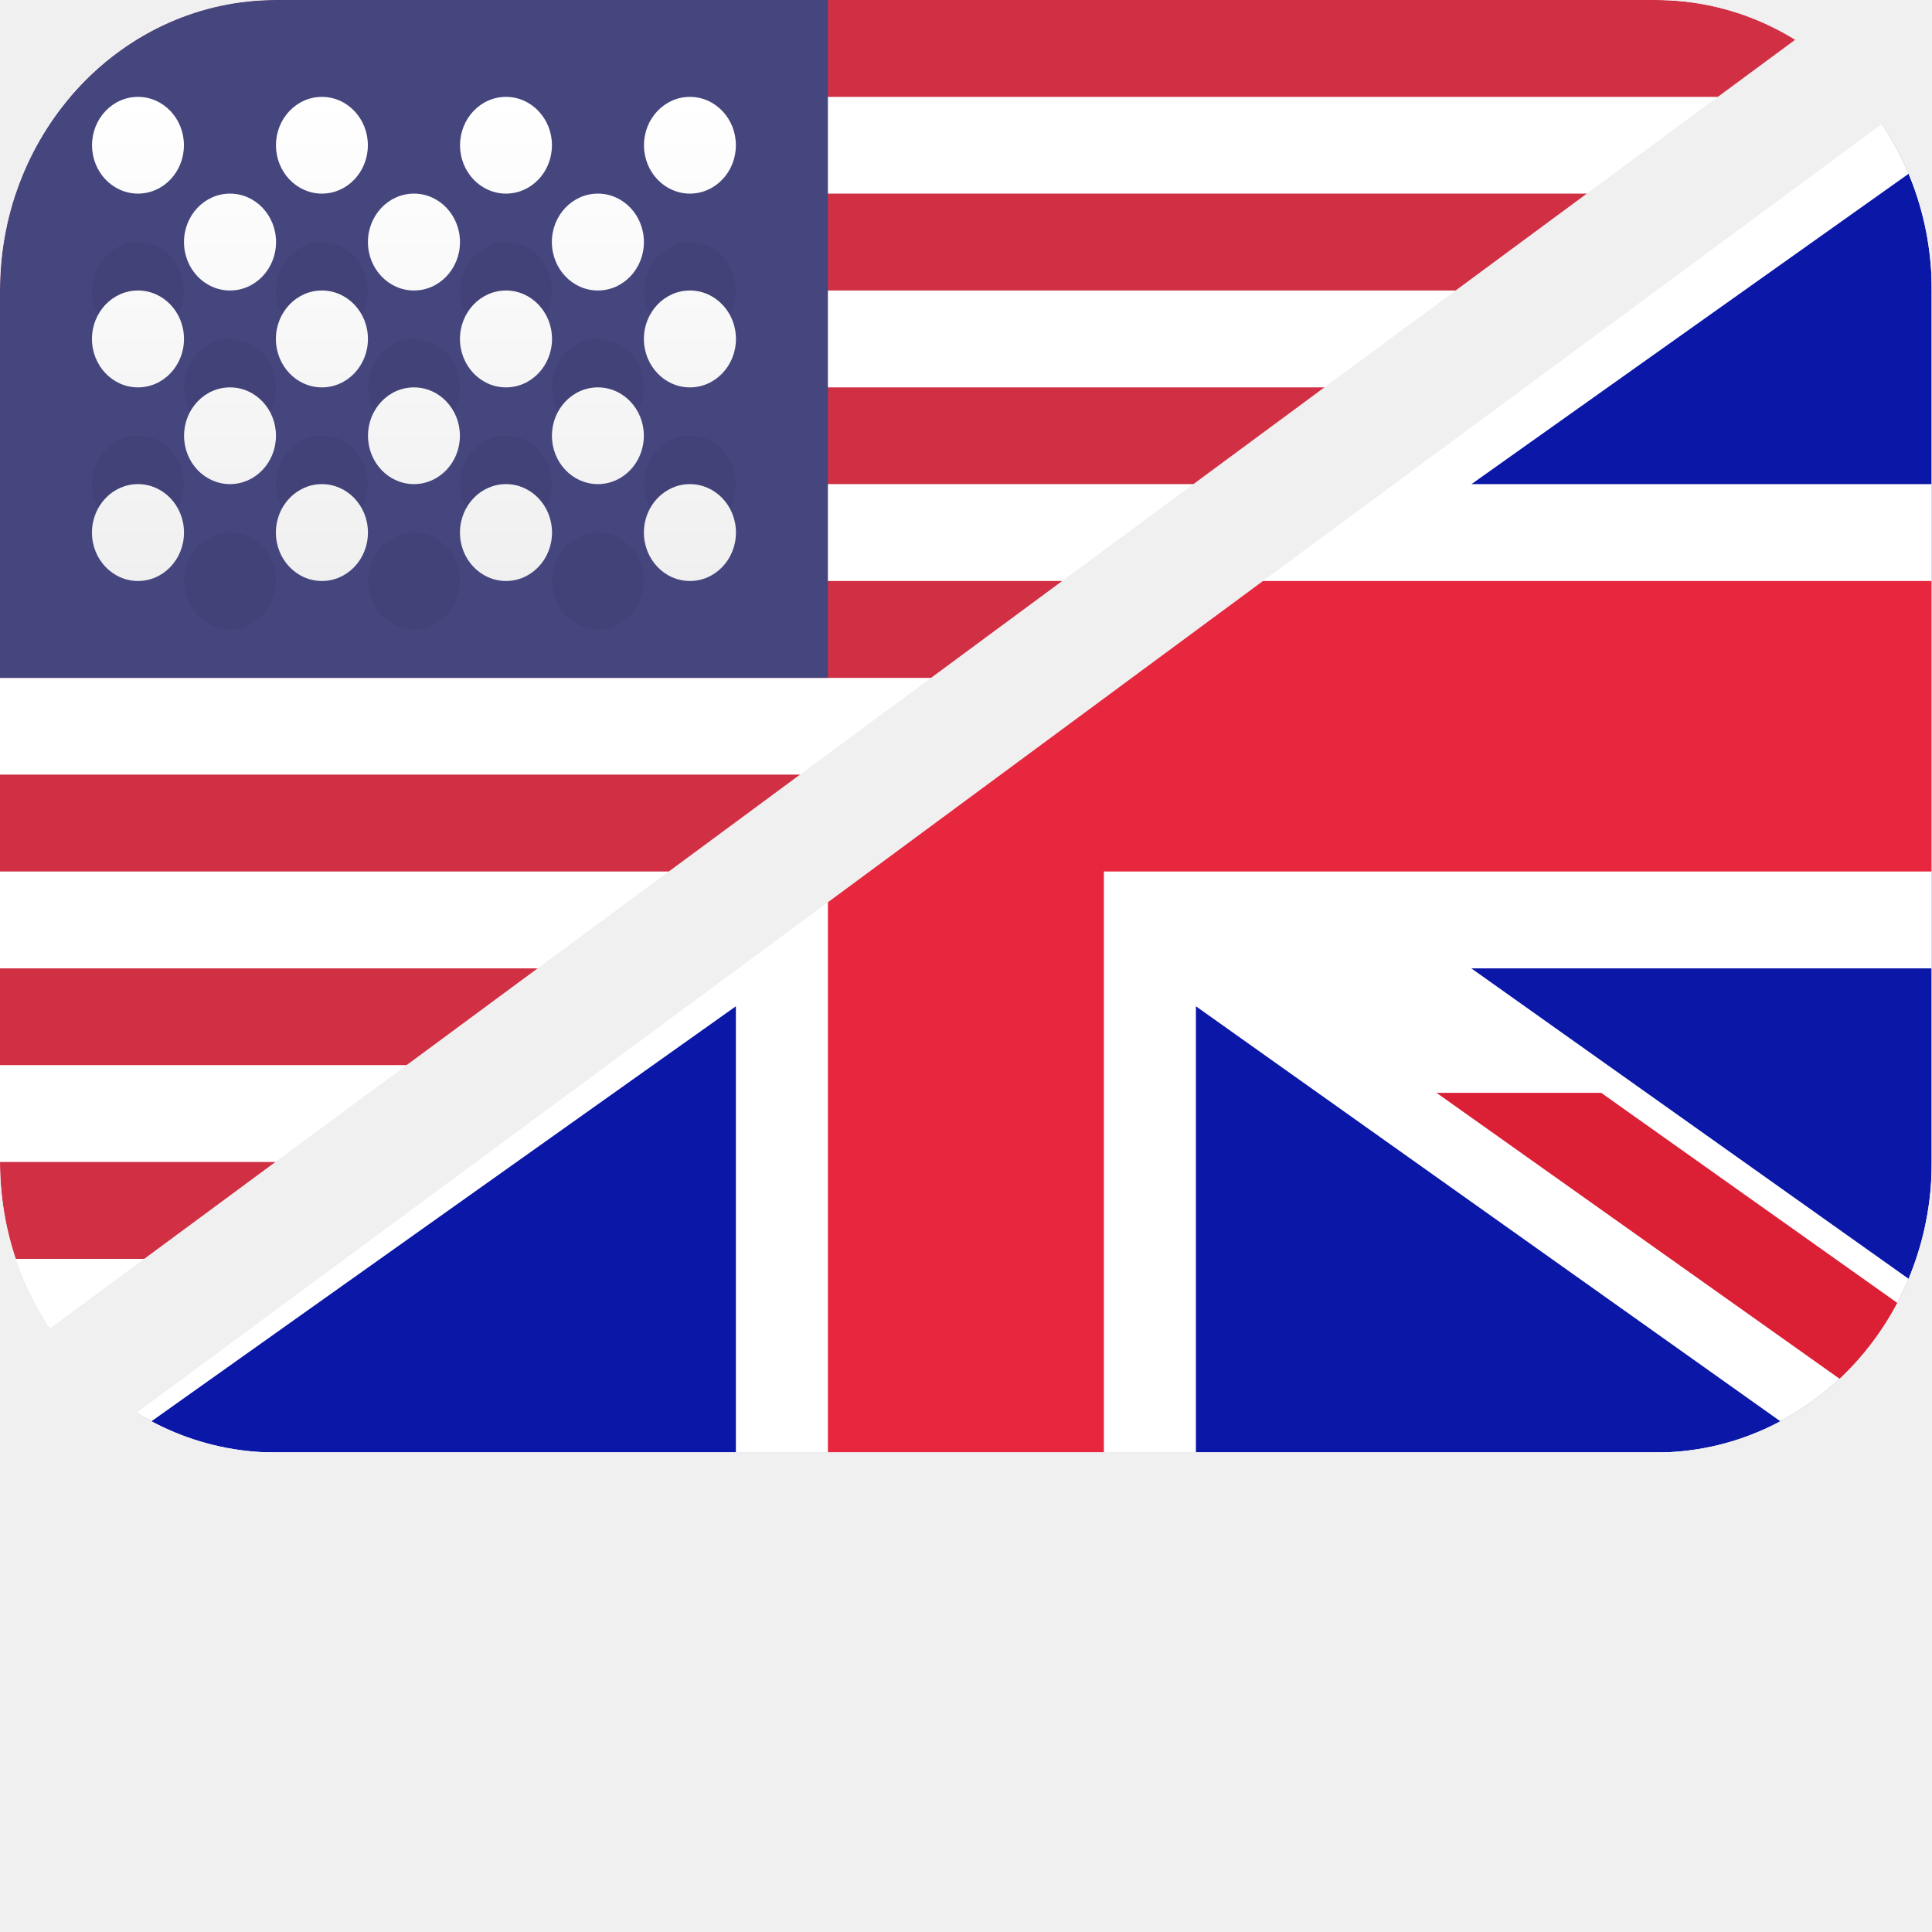
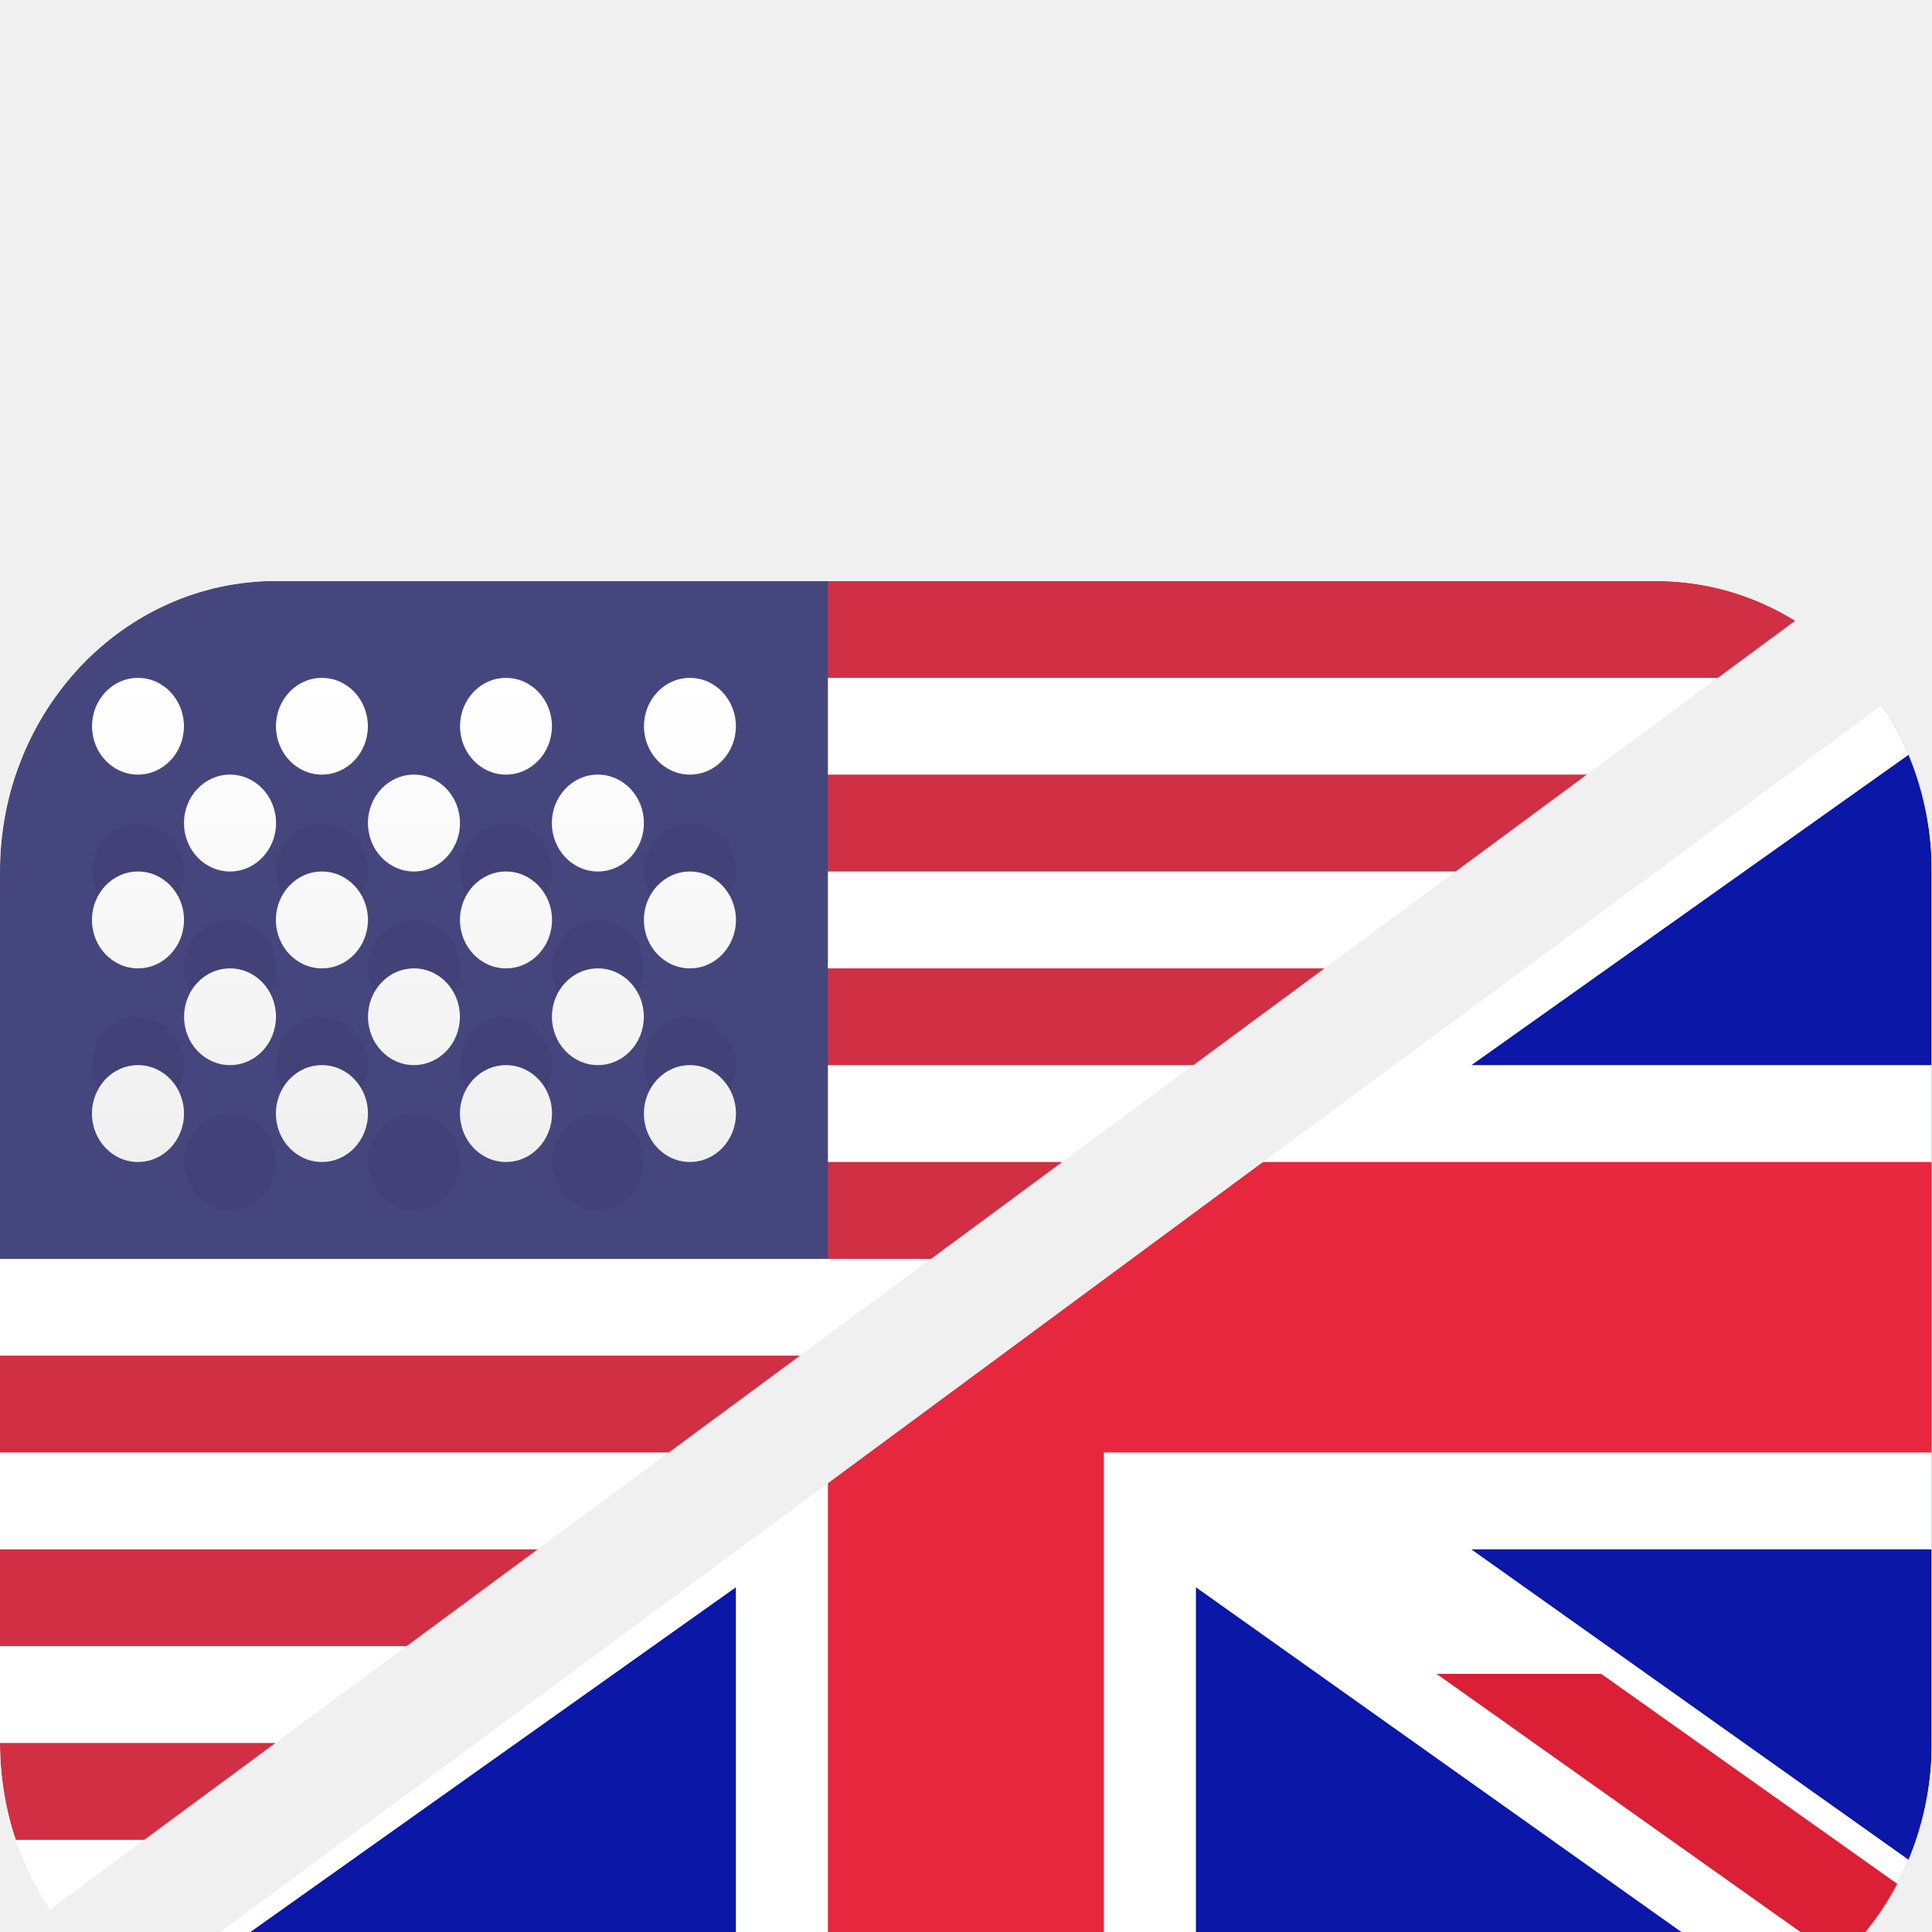
<svg xmlns="http://www.w3.org/2000/svg" xmlns:xlink="http://www.w3.org/1999/xlink" width="100" height="100">
  <defs>
    <mask id="en-a" x="0" y="0" width="14" height="10">
      <rect width="14" height="10" rx="2" fill="#FFF" />
    </mask>
  </defs>
  <defs>
    <path id="en-b" d="M14 .6V10H.6z" />
    <path id="en-f" d="M0 0h13.4L0 9.4z" />
    <path id="en-k" d="M1 1.333a.333.333 0 1 1 0-.666.333.333 0 0 1 0 .666zm1.333 0a.333.333 0 1 1 0-.666.333.333 0 0 1 0 .666zm1.334 0a.333.333 0 1 1 0-.666.333.333 0 0 1 0 .666zm1.333 0a.333.333 0 1 1 0-.666.333.333 0 0 1 0 .666zM1.667 2a.333.333 0 1 1 0-.667.333.333 0 0 1 0 .667zM3 2a.333.333 0 1 1 0-.667A.333.333 0 0 1 3 2zm1.333 0a.333.333 0 1 1 0-.667.333.333 0 0 1 0 .667zM5 2.667A.333.333 0 1 1 5 2a.333.333 0 0 1 0 .667zm-1.333 0a.333.333 0 1 1 0-.667.333.333 0 0 1 0 .667zm-1.334 0a.333.333 0 1 1 0-.667.333.333 0 0 1 0 .667zM1 2.667A.333.333 0 1 1 1 2a.333.333 0 0 1 0 .667zm.667.666a.333.333 0 1 1 0-.666.333.333 0 0 1 0 .666zm1.333 0a.333.333 0 1 1 0-.666.333.333 0 0 1 0 .666zm1.333 0a.333.333 0 1 1 0-.666.333.333 0 0 1 0 .666zM5 4a.333.333 0 1 1 0-.667A.333.333 0 0 1 5 4zM3.667 4a.333.333 0 1 1 0-.667.333.333 0 0 1 0 .667zM2.333 4a.333.333 0 1 1 0-.667.333.333 0 0 1 0 .667zM1 4a.333.333 0 1 1 0-.667A.333.333 0 0 1 1 4z" />
    <rect id="en-d" width="14" height="10" rx="2" />
    <rect id="en-h" width="14" height="10" rx="2" />
    <linearGradient id="en-l" x1="50%" x2="50%" y1="0%" y2="100%">
      <stop offset="0%" stop-color="#FFF" />
      <stop offset="100%" stop-color="#F0F0F0" />
    </linearGradient>
    <filter id="en-j" width="121.4%" height="130%" x="-10.7%" y="-15%" filterUnits="objectBoundingBox">
      <feOffset dy="1" in="SourceAlpha" result="shadowOffsetOuter1" />
      <feColorMatrix in="shadowOffsetOuter1" values="0 0 0 0 0 0 0 0 0 0 0 0 0 0 0 0 0 0 0.06 0" />
    </filter>
  </defs>
-   <g fill="none" fill-rule="evenodd" mask="url(#en-a)" transform="scale(7.14209 7.51806)">
+   <g fill="none" fill-rule="evenodd" mask="url(#en-a)" transform="scale(7.14209 7.51806) translate(0 4)">
    <mask id="en-c" fill="#fff">
      <use xlink:href="#en-b" />
    </mask>
    <use fill="#EEE" fill-opacity="0" fill-rule="nonzero" xlink:href="#en-b" />
    <g mask="url(#en-c)">
      <mask id="en-e" fill="#fff">
        <use xlink:href="#en-d" />
      </mask>
      <use fill="#FFF" xlink:href="#en-d" />
      <path fill="#0A17A7" d="M0 0h14v10H0z" mask="url(#en-e)" />
      <path fill="#FFF" d="M3.337 6.667H0V3.333h3.337L-1.387.147-.64-.958l5.974 4.03V-.667h3.334v3.739l5.974-4.03.746 1.105-4.724 3.186H14v3.334h-3.337l4.724 3.186-.746 1.105-5.974-4.03v3.739H5.333V6.928l-5.974 4.03-.746-1.105 4.724-3.186z" mask="url(#en-e)" />
      <path stroke="#DB1F35" stroke-linecap="round" stroke-width=".667" d="M9.334 3.166L15.667-1" mask="url(#en-e)" />
      <path stroke="#DB1F35" stroke-linecap="round" stroke-width=".667" d="M10.006 10.675l5.677-3.826" mask="url(#en-e)" transform="matrix(1 0 0 -1 0 17.524)" />
      <path stroke="#DB1F35" stroke-linecap="round" stroke-width=".667" d="M4.003 3.155L-1.92-.835" mask="url(#en-e)" />
      <path stroke="#DB1F35" stroke-linecap="round" stroke-width=".667" d="M4.645 11.155l-6.564-4.353" mask="url(#en-e)" transform="matrix(1 0 0 -1 0 17.958)" />
      <path fill="#E6273E" d="M0 6h6v4h2V6h6V4H8V0H6v4H0z" mask="url(#en-e)" />
    </g>
    <mask id="en-g" fill="#fff">
      <use xlink:href="#en-f" />
    </mask>
    <use fill="#EEE" fill-opacity="0" fill-rule="nonzero" xlink:href="#en-f" />
    <g mask="url(#en-g)">
      <mask id="en-i" fill="#fff">
        <use xlink:href="#en-h" />
      </mask>
      <use fill="#FFF" xlink:href="#en-h" />
      <path fill="#D02F44" d="M0 0h14v.667H0V0zm0 1.333h14V2H0v-.667zm0 1.334h14v.666H0v-.666zM0 4h14v.667H0V4zm0 1.333h14V6H0v-.667zm0 1.334h14v.666H0v-.666zM0 8h14v.667H0V8zm0 1.333h14V10H0v-.667z" mask="url(#en-i)" />
      <path fill="#46467F" d="M0 0h6v4.667H0z" mask="url(#en-i)" />
      <g mask="url(#en-i)">
        <use fill="#000" filter="url(#en-j)" xlink:href="#en-k" />
        <use fill="url(#en-l)" xlink:href="#en-k" />
      </g>
    </g>
  </g>
</svg>
